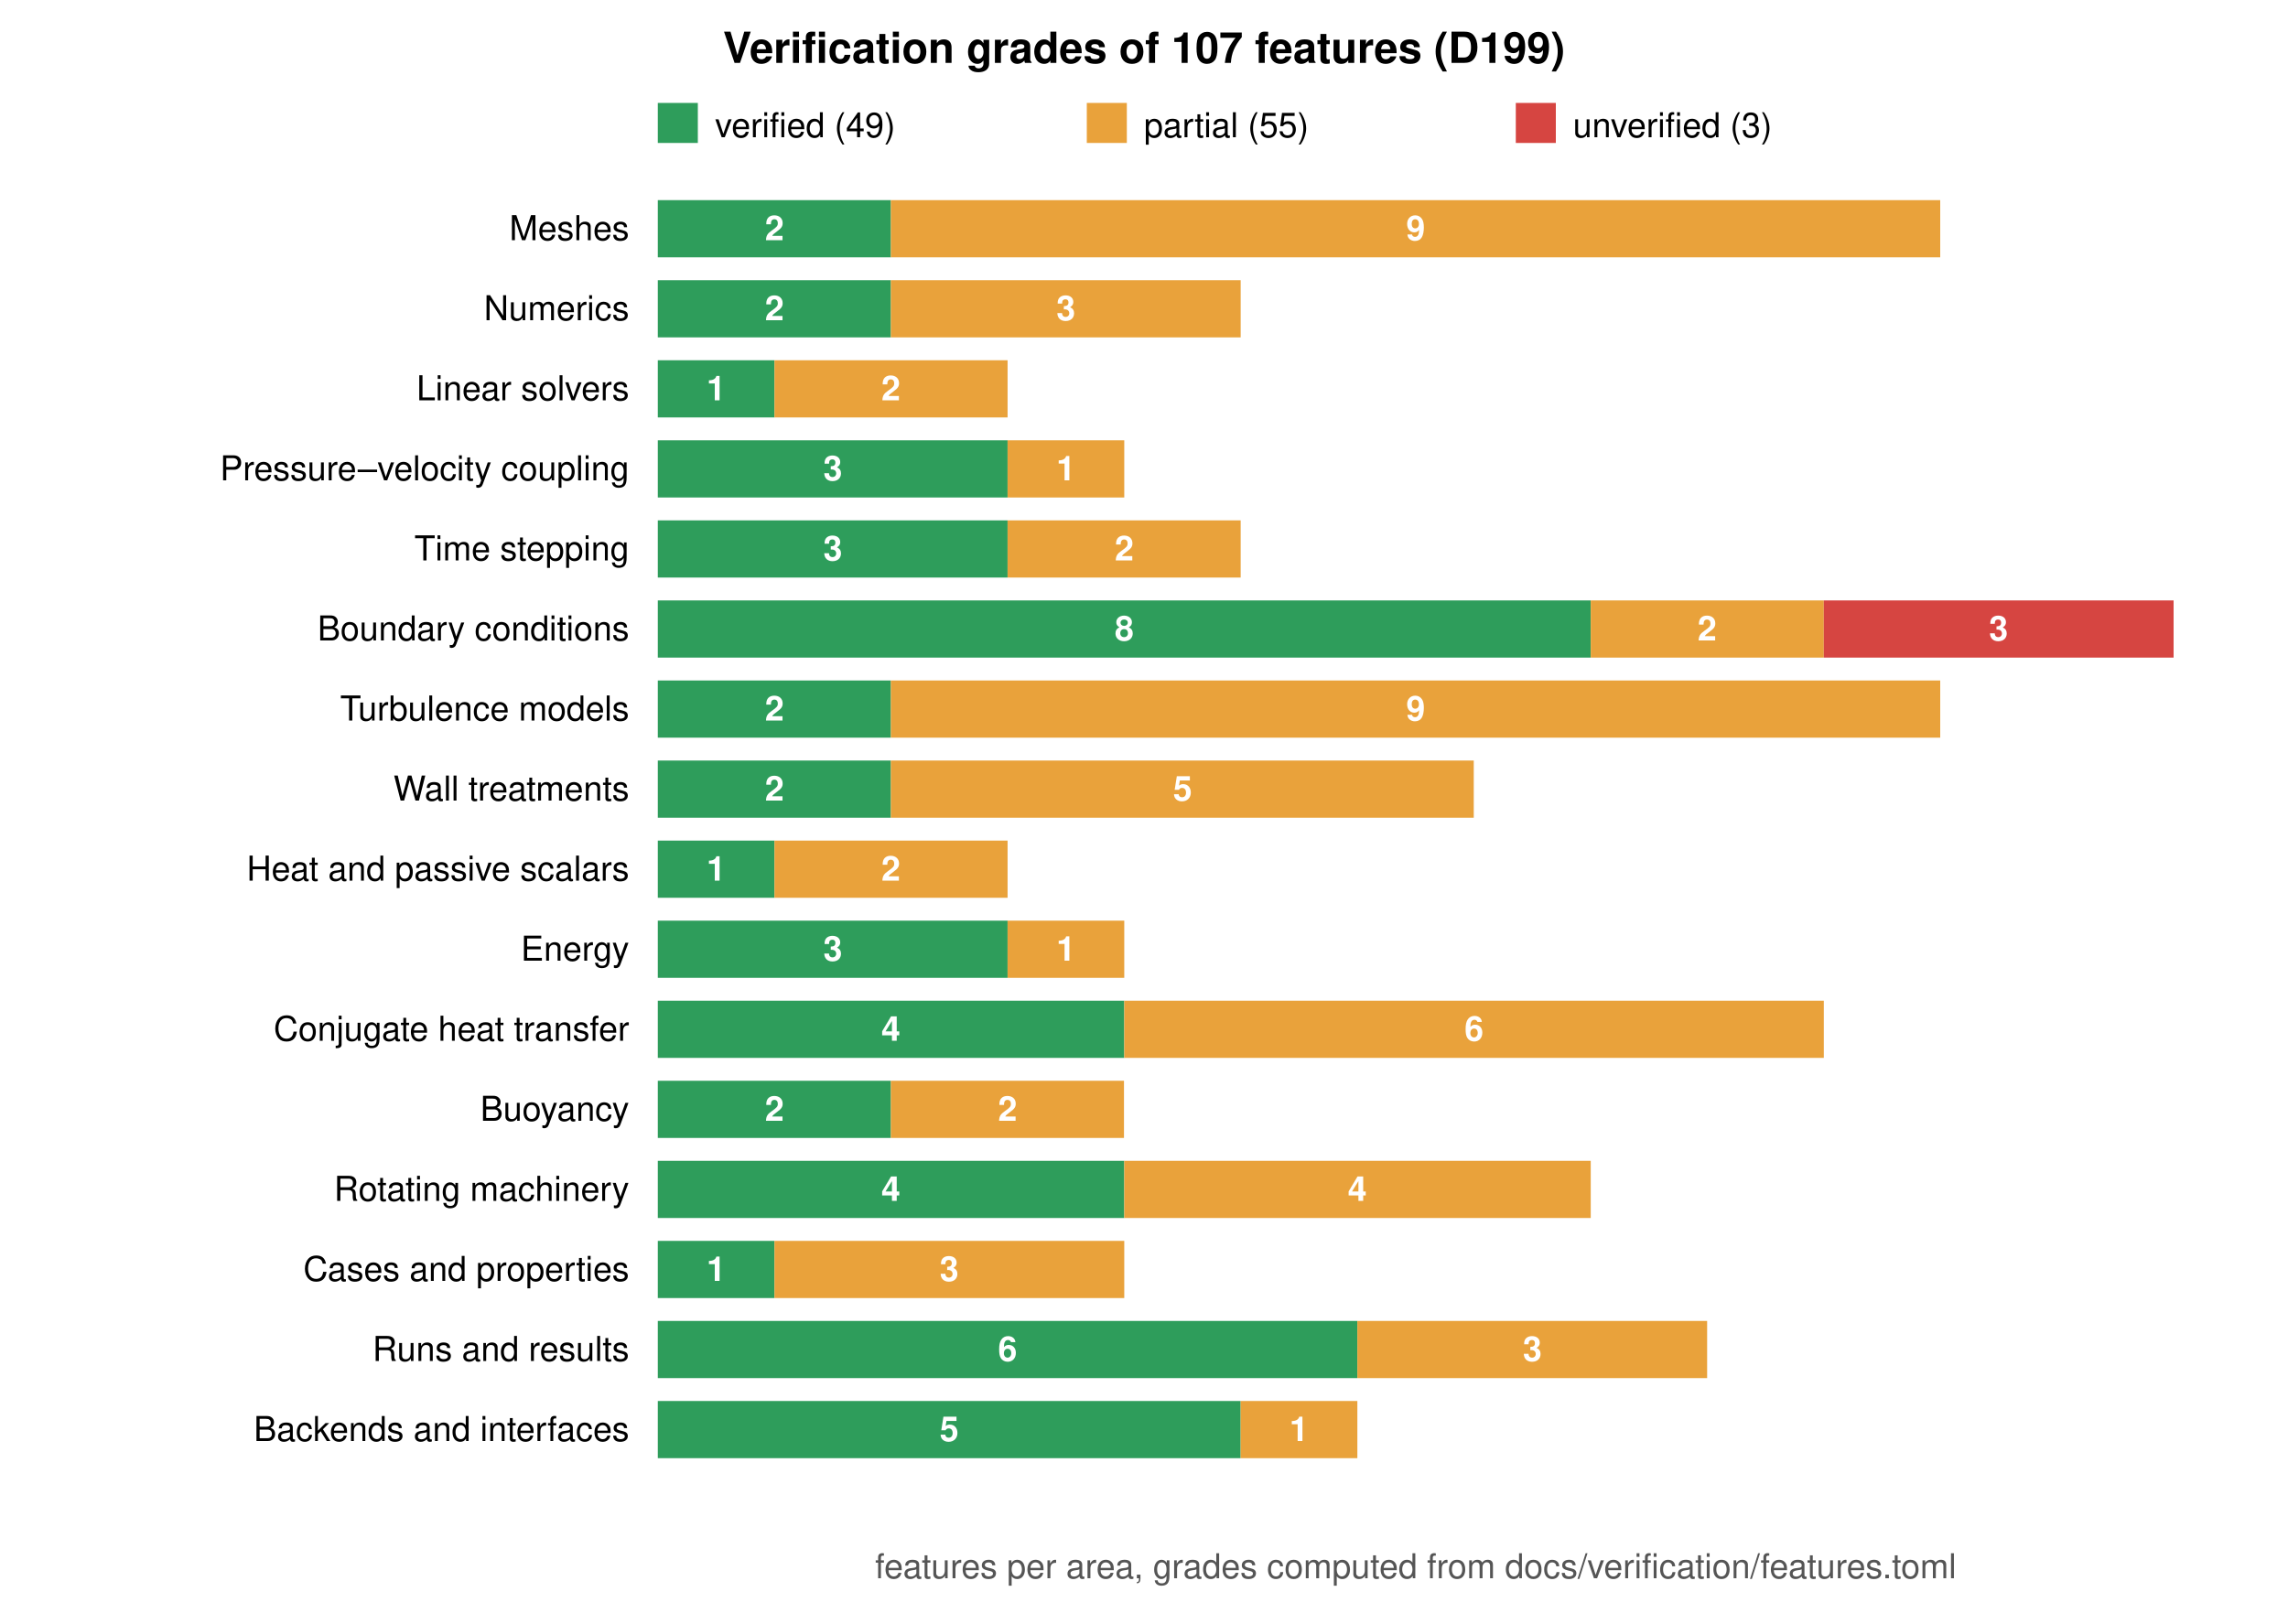
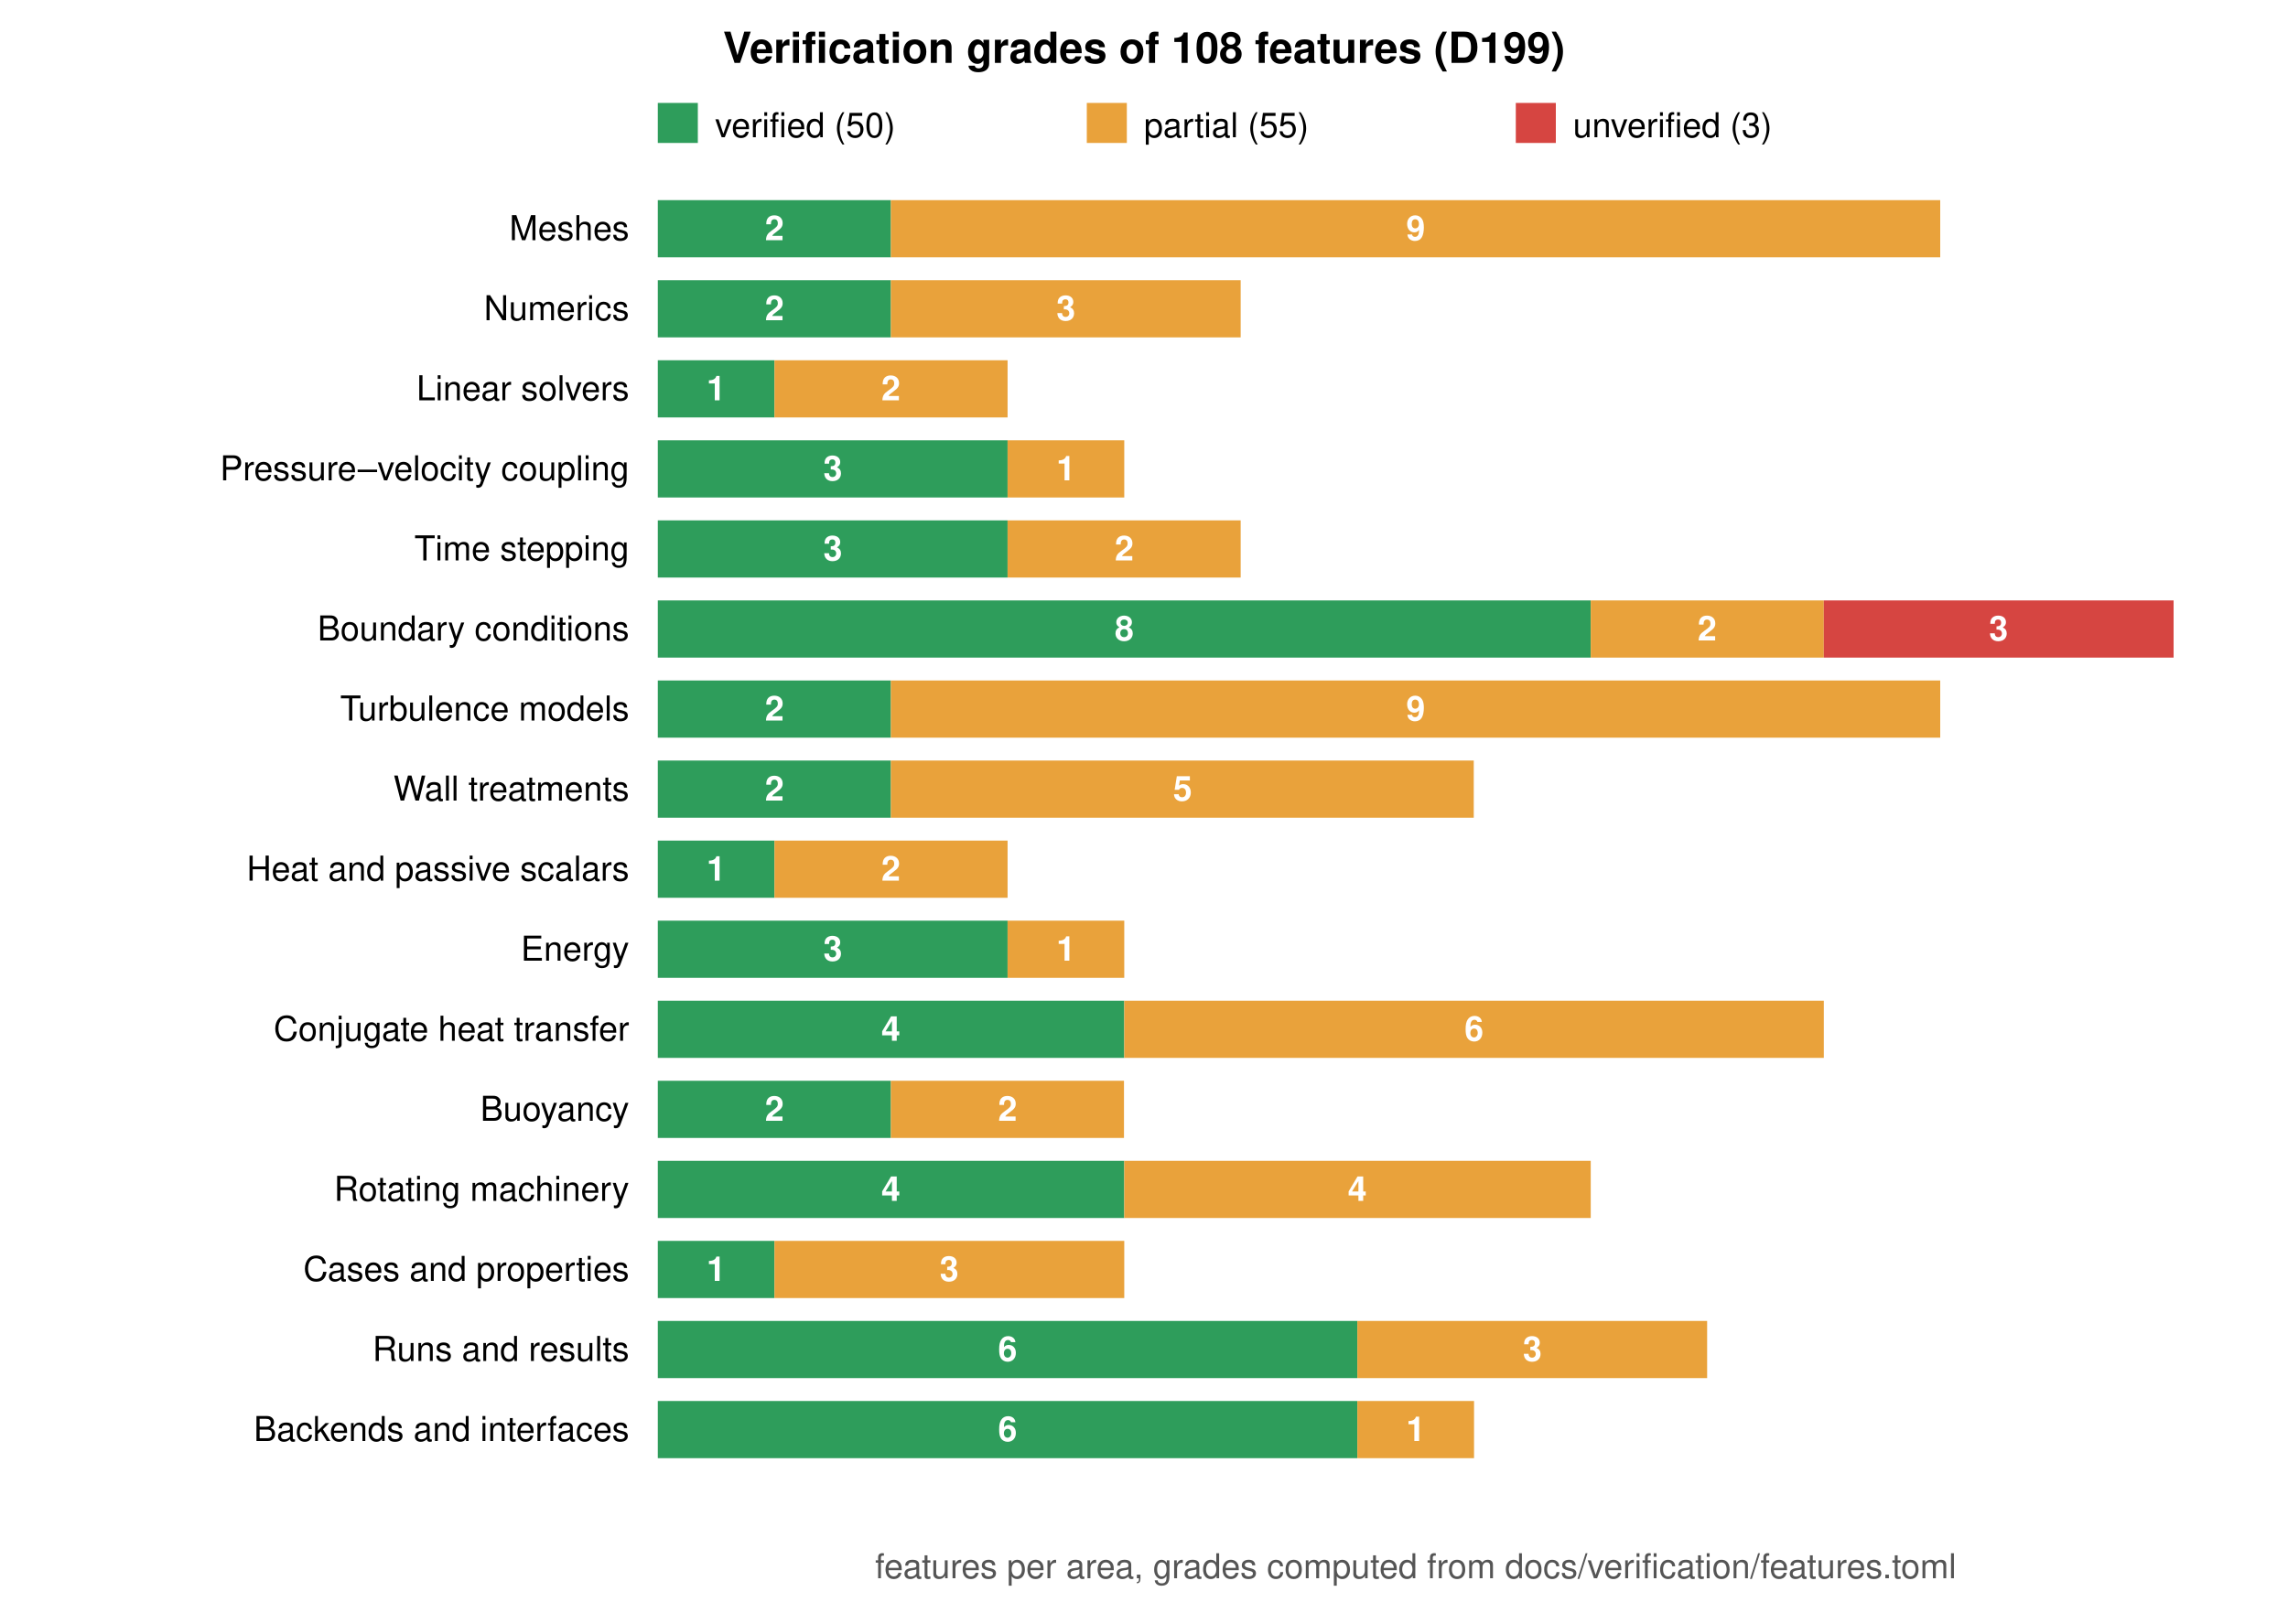
<svg xmlns="http://www.w3.org/2000/svg" viewBox="0 0 800 568" width="800" height="568" font-family="Helvetica, Arial, sans-serif" font-size="12">
  <rect width="800" height="568" fill="white" />
-   <text x="400.0" y="22" text-anchor="middle" font-size="15" font-weight="bold">Verification grades of 107 features (D199)</text>
+   <text x="400.0" y="22" text-anchor="middle" font-size="15" font-weight="bold">Verification grades of 108 features (D199)</text>
  <rect x="230" y="36" width="14" height="14" fill="#2e9d5b" />
-   <text x="250" y="48">verified (49)</text>
+   <text x="250" y="48">verified (50)</text>
  <rect x="380" y="36" width="14" height="14" fill="#e9a23b" />
  <text x="400" y="48">partial (55)</text>
  <rect x="530" y="36" width="14" height="14" fill="#d64541" />
  <text x="550" y="48">unverified (3)</text>
  <text x="220" y="84.0" text-anchor="end">Meshes</text>
  <rect x="230.0" y="70" width="81.5" height="20" fill="#2e9d5b" />
  <text x="270.8" y="84.0" text-anchor="middle" fill="white" font-weight="bold">2</text>
  <rect x="311.5" y="70" width="366.9" height="20" fill="#e9a23b" />
  <text x="495.0" y="84.0" text-anchor="middle" fill="white" font-weight="bold">9</text>
  <text x="220" y="112.0" text-anchor="end">Numerics</text>
  <rect x="230.0" y="98" width="81.5" height="20" fill="#2e9d5b" />
  <text x="270.8" y="112.0" text-anchor="middle" fill="white" font-weight="bold">2</text>
  <rect x="311.5" y="98" width="122.3" height="20" fill="#e9a23b" />
  <text x="372.7" y="112.0" text-anchor="middle" fill="white" font-weight="bold">3</text>
  <text x="220" y="140.0" text-anchor="end">Linear solvers</text>
  <rect x="230.0" y="126" width="40.8" height="20" fill="#2e9d5b" />
  <text x="250.4" y="140.0" text-anchor="middle" fill="white" font-weight="bold">1</text>
  <rect x="270.8" y="126" width="81.5" height="20" fill="#e9a23b" />
  <text x="311.5" y="140.0" text-anchor="middle" fill="white" font-weight="bold">2</text>
  <text x="220" y="168.0" text-anchor="end">Pressure–velocity coupling</text>
  <rect x="230.0" y="154" width="122.3" height="20" fill="#2e9d5b" />
  <text x="291.2" y="168.0" text-anchor="middle" fill="white" font-weight="bold">3</text>
  <rect x="352.3" y="154" width="40.8" height="20" fill="#e9a23b" />
  <text x="372.7" y="168.0" text-anchor="middle" fill="white" font-weight="bold">1</text>
  <text x="220" y="196.0" text-anchor="end">Time stepping</text>
  <rect x="230.0" y="182" width="122.3" height="20" fill="#2e9d5b" />
  <text x="291.2" y="196.0" text-anchor="middle" fill="white" font-weight="bold">3</text>
  <rect x="352.3" y="182" width="81.5" height="20" fill="#e9a23b" />
  <text x="393.1" y="196.0" text-anchor="middle" fill="white" font-weight="bold">2</text>
  <text x="220" y="224.0" text-anchor="end">Boundary conditions</text>
  <rect x="230.0" y="210" width="326.2" height="20" fill="#2e9d5b" />
  <text x="393.1" y="224.0" text-anchor="middle" fill="white" font-weight="bold">8</text>
  <rect x="556.2" y="210" width="81.5" height="20" fill="#e9a23b" />
  <text x="596.9" y="224.0" text-anchor="middle" fill="white" font-weight="bold">2</text>
  <rect x="637.7" y="210" width="122.3" height="20" fill="#d64541" />
  <text x="698.8" y="224.0" text-anchor="middle" fill="white" font-weight="bold">3</text>
  <text x="220" y="252.0" text-anchor="end">Turbulence models</text>
  <rect x="230.0" y="238" width="81.5" height="20" fill="#2e9d5b" />
  <text x="270.8" y="252.0" text-anchor="middle" fill="white" font-weight="bold">2</text>
  <rect x="311.5" y="238" width="366.9" height="20" fill="#e9a23b" />
  <text x="495.0" y="252.0" text-anchor="middle" fill="white" font-weight="bold">9</text>
  <text x="220" y="280.0" text-anchor="end">Wall treatments</text>
  <rect x="230.0" y="266" width="81.5" height="20" fill="#2e9d5b" />
  <text x="270.8" y="280.0" text-anchor="middle" fill="white" font-weight="bold">2</text>
  <rect x="311.5" y="266" width="203.8" height="20" fill="#e9a23b" />
  <text x="413.5" y="280.0" text-anchor="middle" fill="white" font-weight="bold">5</text>
  <text x="220" y="308.0" text-anchor="end">Heat and passive scalars</text>
  <rect x="230.0" y="294" width="40.8" height="20" fill="#2e9d5b" />
  <text x="250.4" y="308.0" text-anchor="middle" fill="white" font-weight="bold">1</text>
  <rect x="270.8" y="294" width="81.5" height="20" fill="#e9a23b" />
  <text x="311.5" y="308.0" text-anchor="middle" fill="white" font-weight="bold">2</text>
  <text x="220" y="336.0" text-anchor="end">Energy</text>
  <rect x="230.0" y="322" width="122.3" height="20" fill="#2e9d5b" />
  <text x="291.2" y="336.0" text-anchor="middle" fill="white" font-weight="bold">3</text>
  <rect x="352.3" y="322" width="40.8" height="20" fill="#e9a23b" />
  <text x="372.7" y="336.0" text-anchor="middle" fill="white" font-weight="bold">1</text>
  <text x="220" y="364.0" text-anchor="end">Conjugate heat transfer</text>
  <rect x="230.0" y="350" width="163.1" height="20" fill="#2e9d5b" />
  <text x="311.5" y="364.0" text-anchor="middle" fill="white" font-weight="bold">4</text>
  <rect x="393.1" y="350" width="244.6" height="20" fill="#e9a23b" />
  <text x="515.4" y="364.0" text-anchor="middle" fill="white" font-weight="bold">6</text>
  <text x="220" y="392.0" text-anchor="end">Buoyancy</text>
  <rect x="230.0" y="378" width="81.5" height="20" fill="#2e9d5b" />
  <text x="270.8" y="392.0" text-anchor="middle" fill="white" font-weight="bold">2</text>
  <rect x="311.5" y="378" width="81.5" height="20" fill="#e9a23b" />
  <text x="352.3" y="392.0" text-anchor="middle" fill="white" font-weight="bold">2</text>
  <text x="220" y="420.0" text-anchor="end">Rotating machinery</text>
  <rect x="230.0" y="406" width="163.1" height="20" fill="#2e9d5b" />
  <text x="311.5" y="420.0" text-anchor="middle" fill="white" font-weight="bold">4</text>
  <rect x="393.1" y="406" width="163.1" height="20" fill="#e9a23b" />
  <text x="474.6" y="420.0" text-anchor="middle" fill="white" font-weight="bold">4</text>
  <text x="220" y="448.0" text-anchor="end">Cases and properties</text>
  <rect x="230.0" y="434" width="40.8" height="20" fill="#2e9d5b" />
  <text x="250.4" y="448.0" text-anchor="middle" fill="white" font-weight="bold">1</text>
  <rect x="270.8" y="434" width="122.3" height="20" fill="#e9a23b" />
  <text x="331.9" y="448.0" text-anchor="middle" fill="white" font-weight="bold">3</text>
  <text x="220" y="476.0" text-anchor="end">Runs and results</text>
  <rect x="230.0" y="462" width="244.6" height="20" fill="#2e9d5b" />
  <text x="352.3" y="476.0" text-anchor="middle" fill="white" font-weight="bold">6</text>
  <rect x="474.6" y="462" width="122.3" height="20" fill="#e9a23b" />
  <text x="535.8" y="476.0" text-anchor="middle" fill="white" font-weight="bold">3</text>
  <text x="220" y="504.0" text-anchor="end">Backends and interfaces</text>
-   <rect x="230.0" y="490" width="203.8" height="20" fill="#2e9d5b" />
-   <text x="331.9" y="504.0" text-anchor="middle" fill="white" font-weight="bold">5</text>
-   <rect x="433.8" y="490" width="40.8" height="20" fill="#e9a23b" />
-   <text x="454.2" y="504.0" text-anchor="middle" fill="white" font-weight="bold">1</text>
+   <rect x="230.0" y="490" width="244.6" height="20" fill="#2e9d5b" />
+   <text x="352.3" y="504.0" text-anchor="middle" fill="white" font-weight="bold">6</text>
+   <rect x="474.6" y="490" width="40.8" height="20" fill="#e9a23b" />
+   <text x="495.0" y="504.0" text-anchor="middle" fill="white" font-weight="bold">1</text>
  <text x="495.0" y="552" text-anchor="middle" fill="#555">features per area, grades computed from docs/verification/features.toml</text>
</svg>
